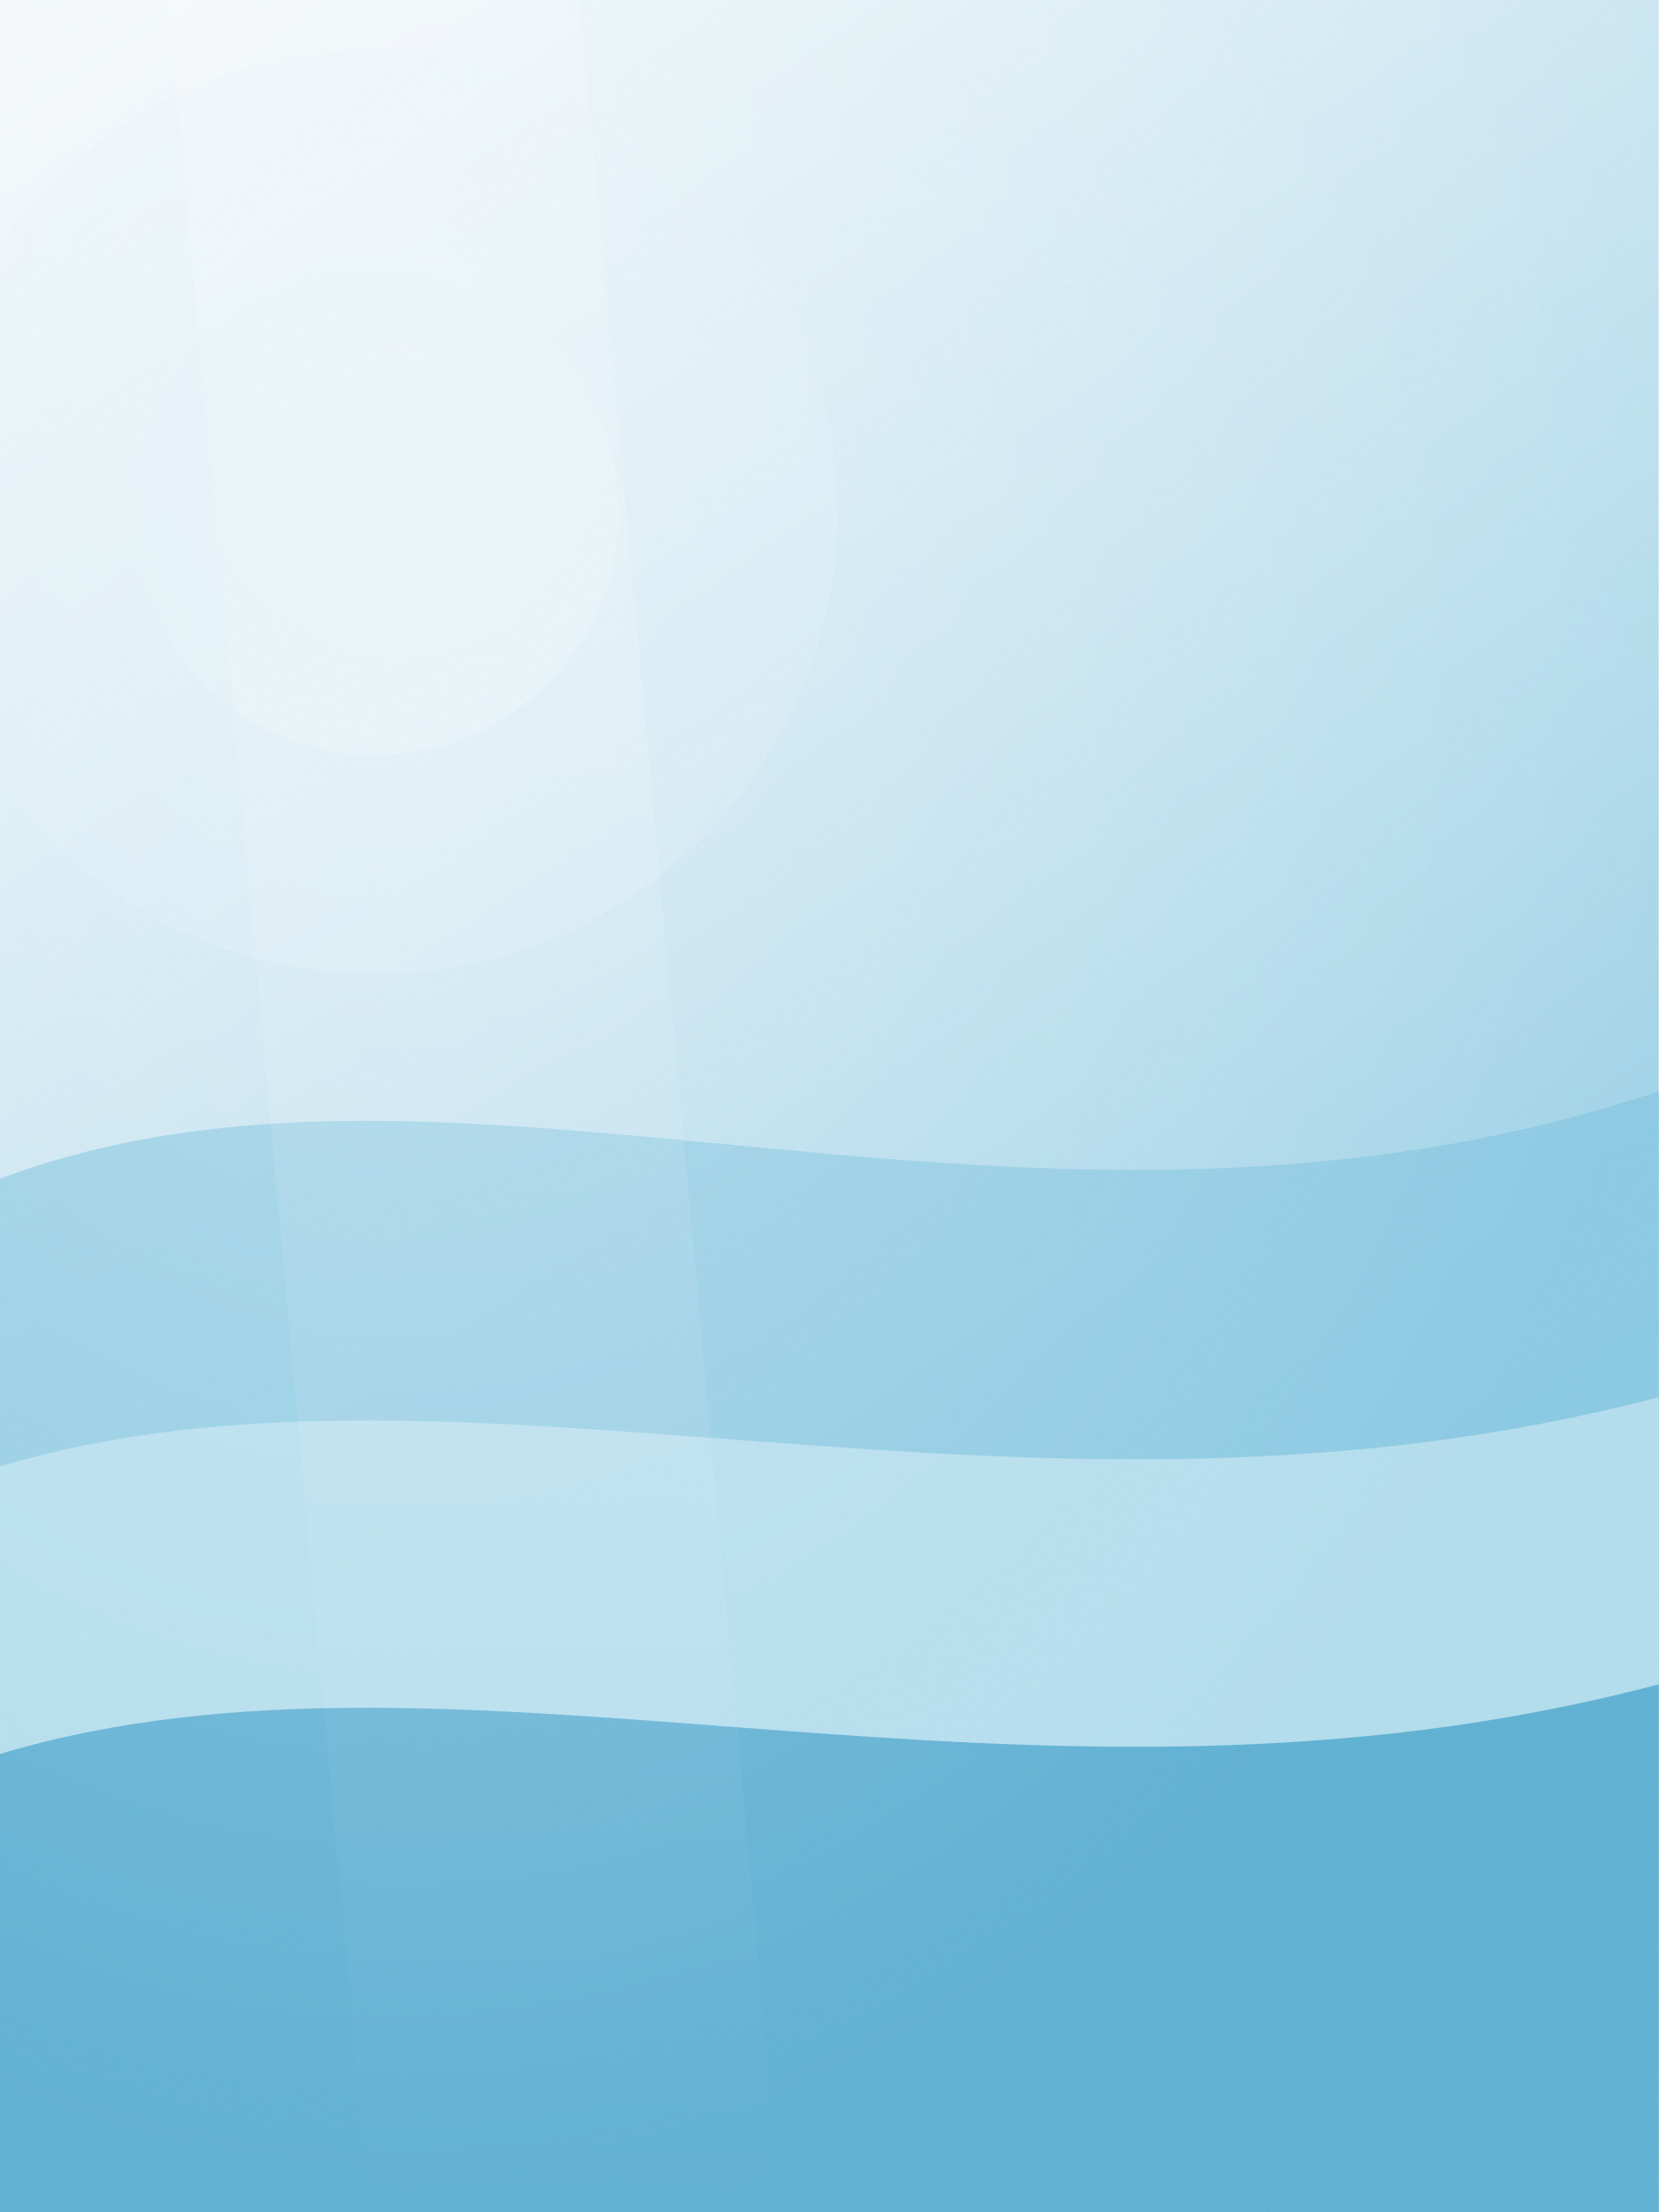
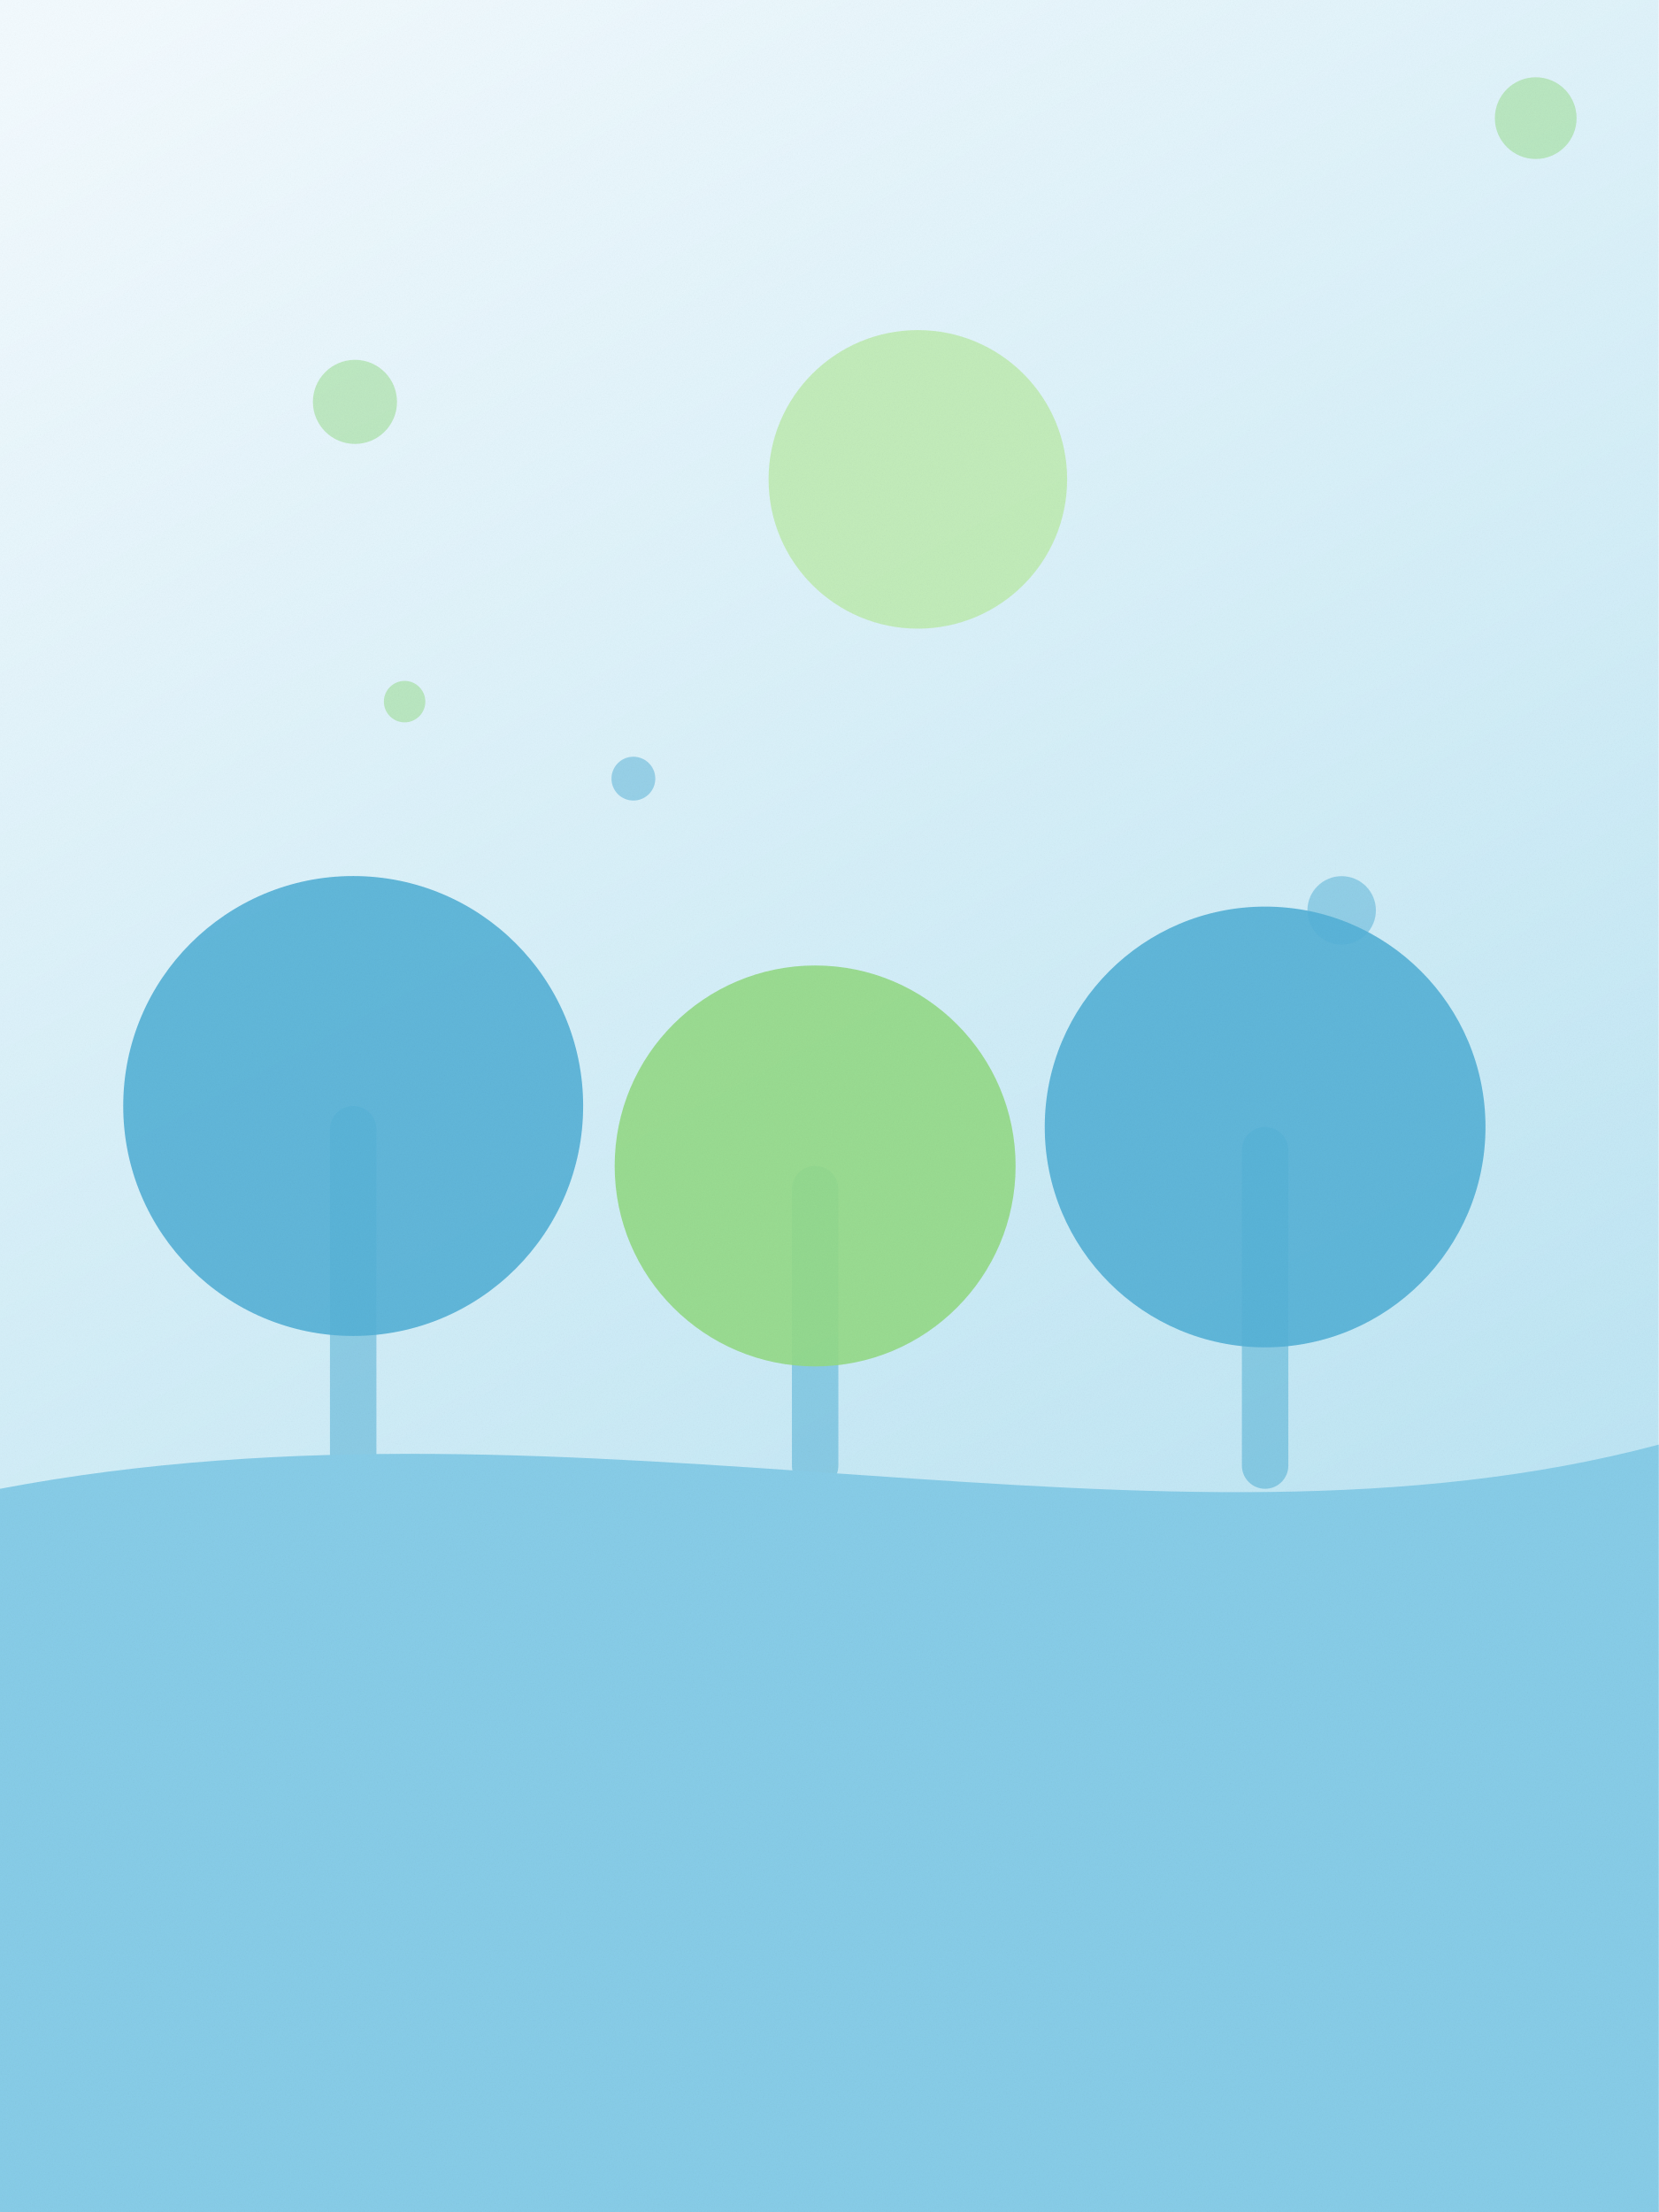
<svg xmlns="http://www.w3.org/2000/svg" viewBox="0 0 1400 1867" width="1400" height="1867" role="presentation">
  <defs>
-     <linearGradient id="sky" x1="0.1" y1="0" x2="0.6" y2="1">
-       <stop offset="0%" stop-color="#F4FBFE" />
-       <stop offset="100%" stop-color="#8CCBE5" />
+     <linearGradient id="sky" x1="0.1" y1="0" x2="0.5" y2="1">
+       <stop offset="0%" stop-color="#F2FAFE" />
+       <stop offset="100%" stop-color="#B6E2F2" />
    </linearGradient>
-     <linearGradient id="shaft" x1="0" y1="0" x2="0" y2="1">
-       <stop offset="0%" stop-color="#FFFFFF" stop-opacity="0.42" />
-       <stop offset="100%" stop-color="#FFFFFF" stop-opacity="0" />
-     </linearGradient>
-     <radialGradient id="bloom" cx="24%" cy="16%" r="82%">
-       <stop offset="0%" stop-color="#FFFFFF" stop-opacity="0.38" />
-       <stop offset="100%" stop-color="#FFFFFF" stop-opacity="0" />
-     </radialGradient>
    <filter id="grain" x="0" y="0" width="100%" height="100%">
      <feTurbulence type="fractalNoise" baseFrequency="0.9" numOctaves="3" stitchTiles="stitch" />
      <feColorMatrix type="saturate" values="0" />
    </filter>
  </defs>
  <rect width="1400" height="1867" fill="url(#sky)" />
-   <circle cx="317" cy="432" r="205.2" fill="#E0F2FA" opacity="0.85" />
-   <circle cx="317" cy="432" r="389.9" fill="#E0F2FA" opacity="0.3" />
-   <path d="M0 994.9 C 392 847.4, 868 1098.2, 1400 921.2 L 1400 1867 L 0 1867 Z" fill="#8CCBE5" opacity="0.85" />
-   <path d="M0 1237.7 C 392 1120.7, 868 1319.5, 1400 1179.2 L 1400 1867 L 0 1867 Z" fill="#BAE2F1" opacity="0.9" />
-   <path d="M0 1480.4 C 392 1362.8, 868 1562.6, 1400 1421.6 L 1400 1867 L 0 1867 Z" fill="#5AAFD4" opacity="0.9" />
-   <polygon points="141.9,0 489.3,0 659.5,1867 312.1,1867" fill="url(#shaft)" opacity="0.45" />
-   <rect width="1400" height="1867" fill="url(#bloom)" />
-   <rect width="1400" height="1867" filter="url(#grain)" opacity="0.11" style="mix-blend-mode:multiply" />
+   <circle cx="774.7" cy="404.6" r="126" fill="#BFEAB3" opacity="0.9" />
+   <circle cx="1296.2" cy="99.7" r="34.5" fill="#94D986" opacity="0.5" />
+   <circle cx="1132.4" cy="768.4" r="28.9" fill="#54B0D6" opacity="0.5" />
+   <circle cx="299.6" cy="339.2" r="35.5" fill="#94D986" opacity="0.5" />
+   <circle cx="534.6" cy="657.2" r="18.5" fill="#54B0D6" opacity="0.5" />
+   <circle cx="341.5" cy="592.2" r="17.5" fill="#94D986" opacity="0.5" />
+   <rect x="278.5" y="933.5" width="39.2" height="323.1" rx="19.6" fill="#54B0D6" opacity="0.55" />
+   <circle cx="298.1" cy="933.5" r="194.1" fill="#54B0D6" opacity="0.9" />
+   <rect x="668.4" y="984.1" width="39.2" height="272.5" rx="19.6" fill="#54B0D6" opacity="0.55" />
+   <circle cx="688" cy="984.1" r="169.2" fill="#94D986" opacity="0.9" />
+   <rect x="1048.2" y="951.2" width="39.2" height="305.4" rx="19.6" fill="#54B0D6" opacity="0.55" />
+   <circle cx="1067.8" cy="951.2" r="186" fill="#54B0D6" opacity="0.9" />
+   <path d="M0 1256.6 C 490 1163.3, 980 1331.3, 1400 1219.3 L 1400 1867 L 0 1867 Z" fill="#87CCE7" />
+   <rect width="1400" height="1867" filter="url(#grain)" opacity="0.07" style="mix-blend-mode:multiply" />
</svg>
